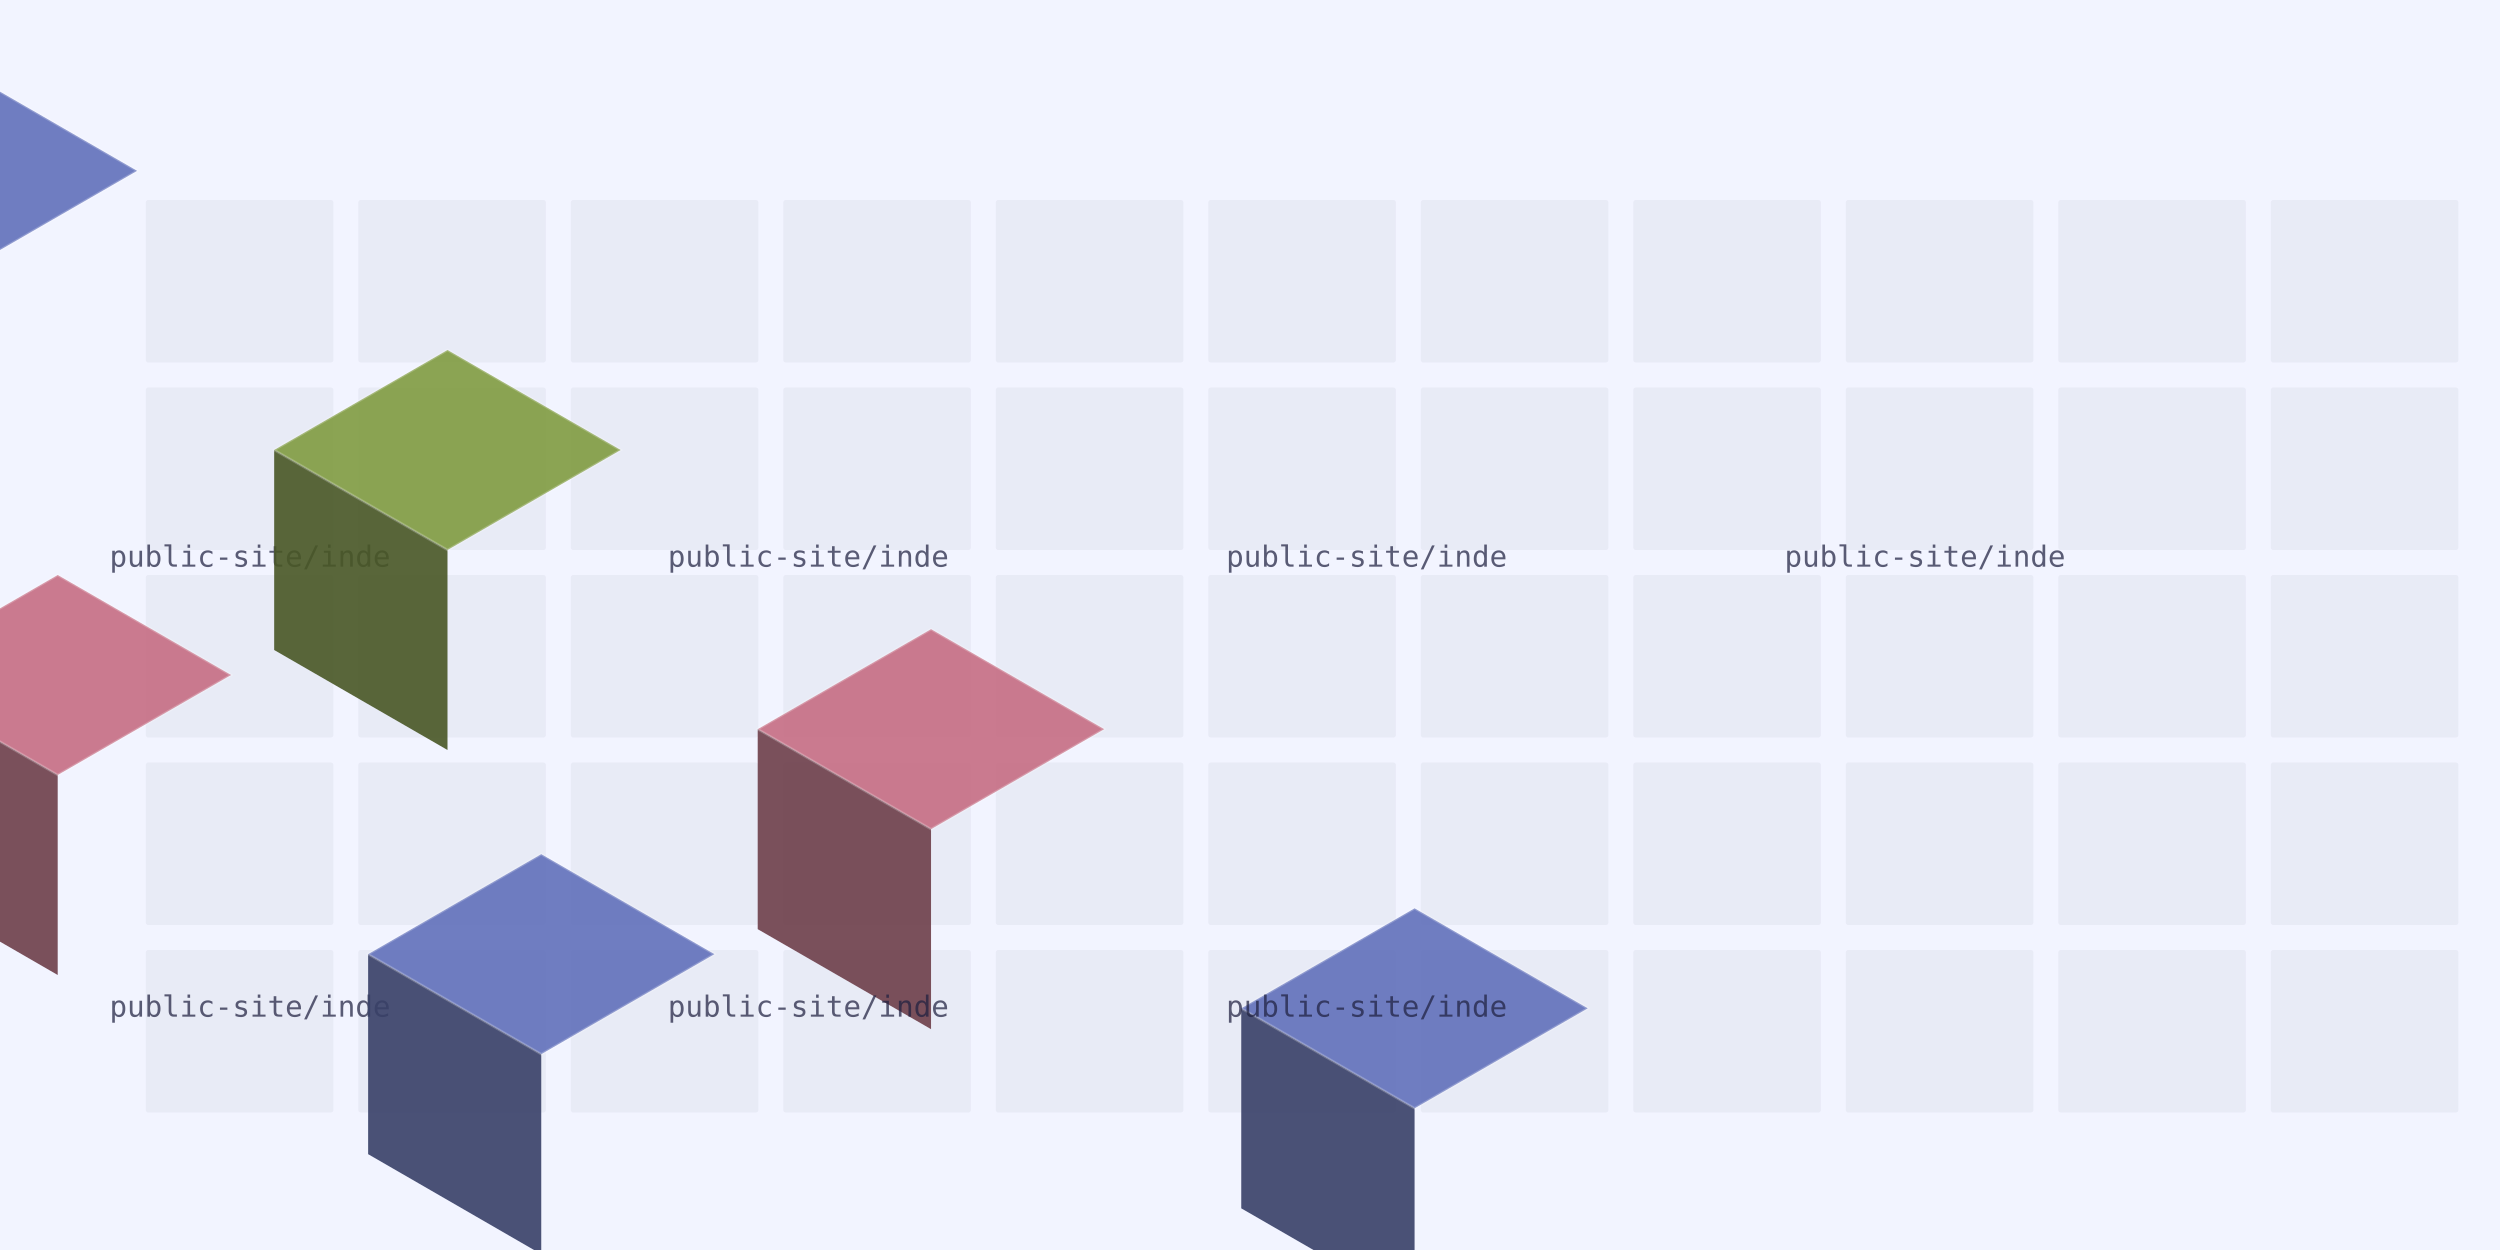
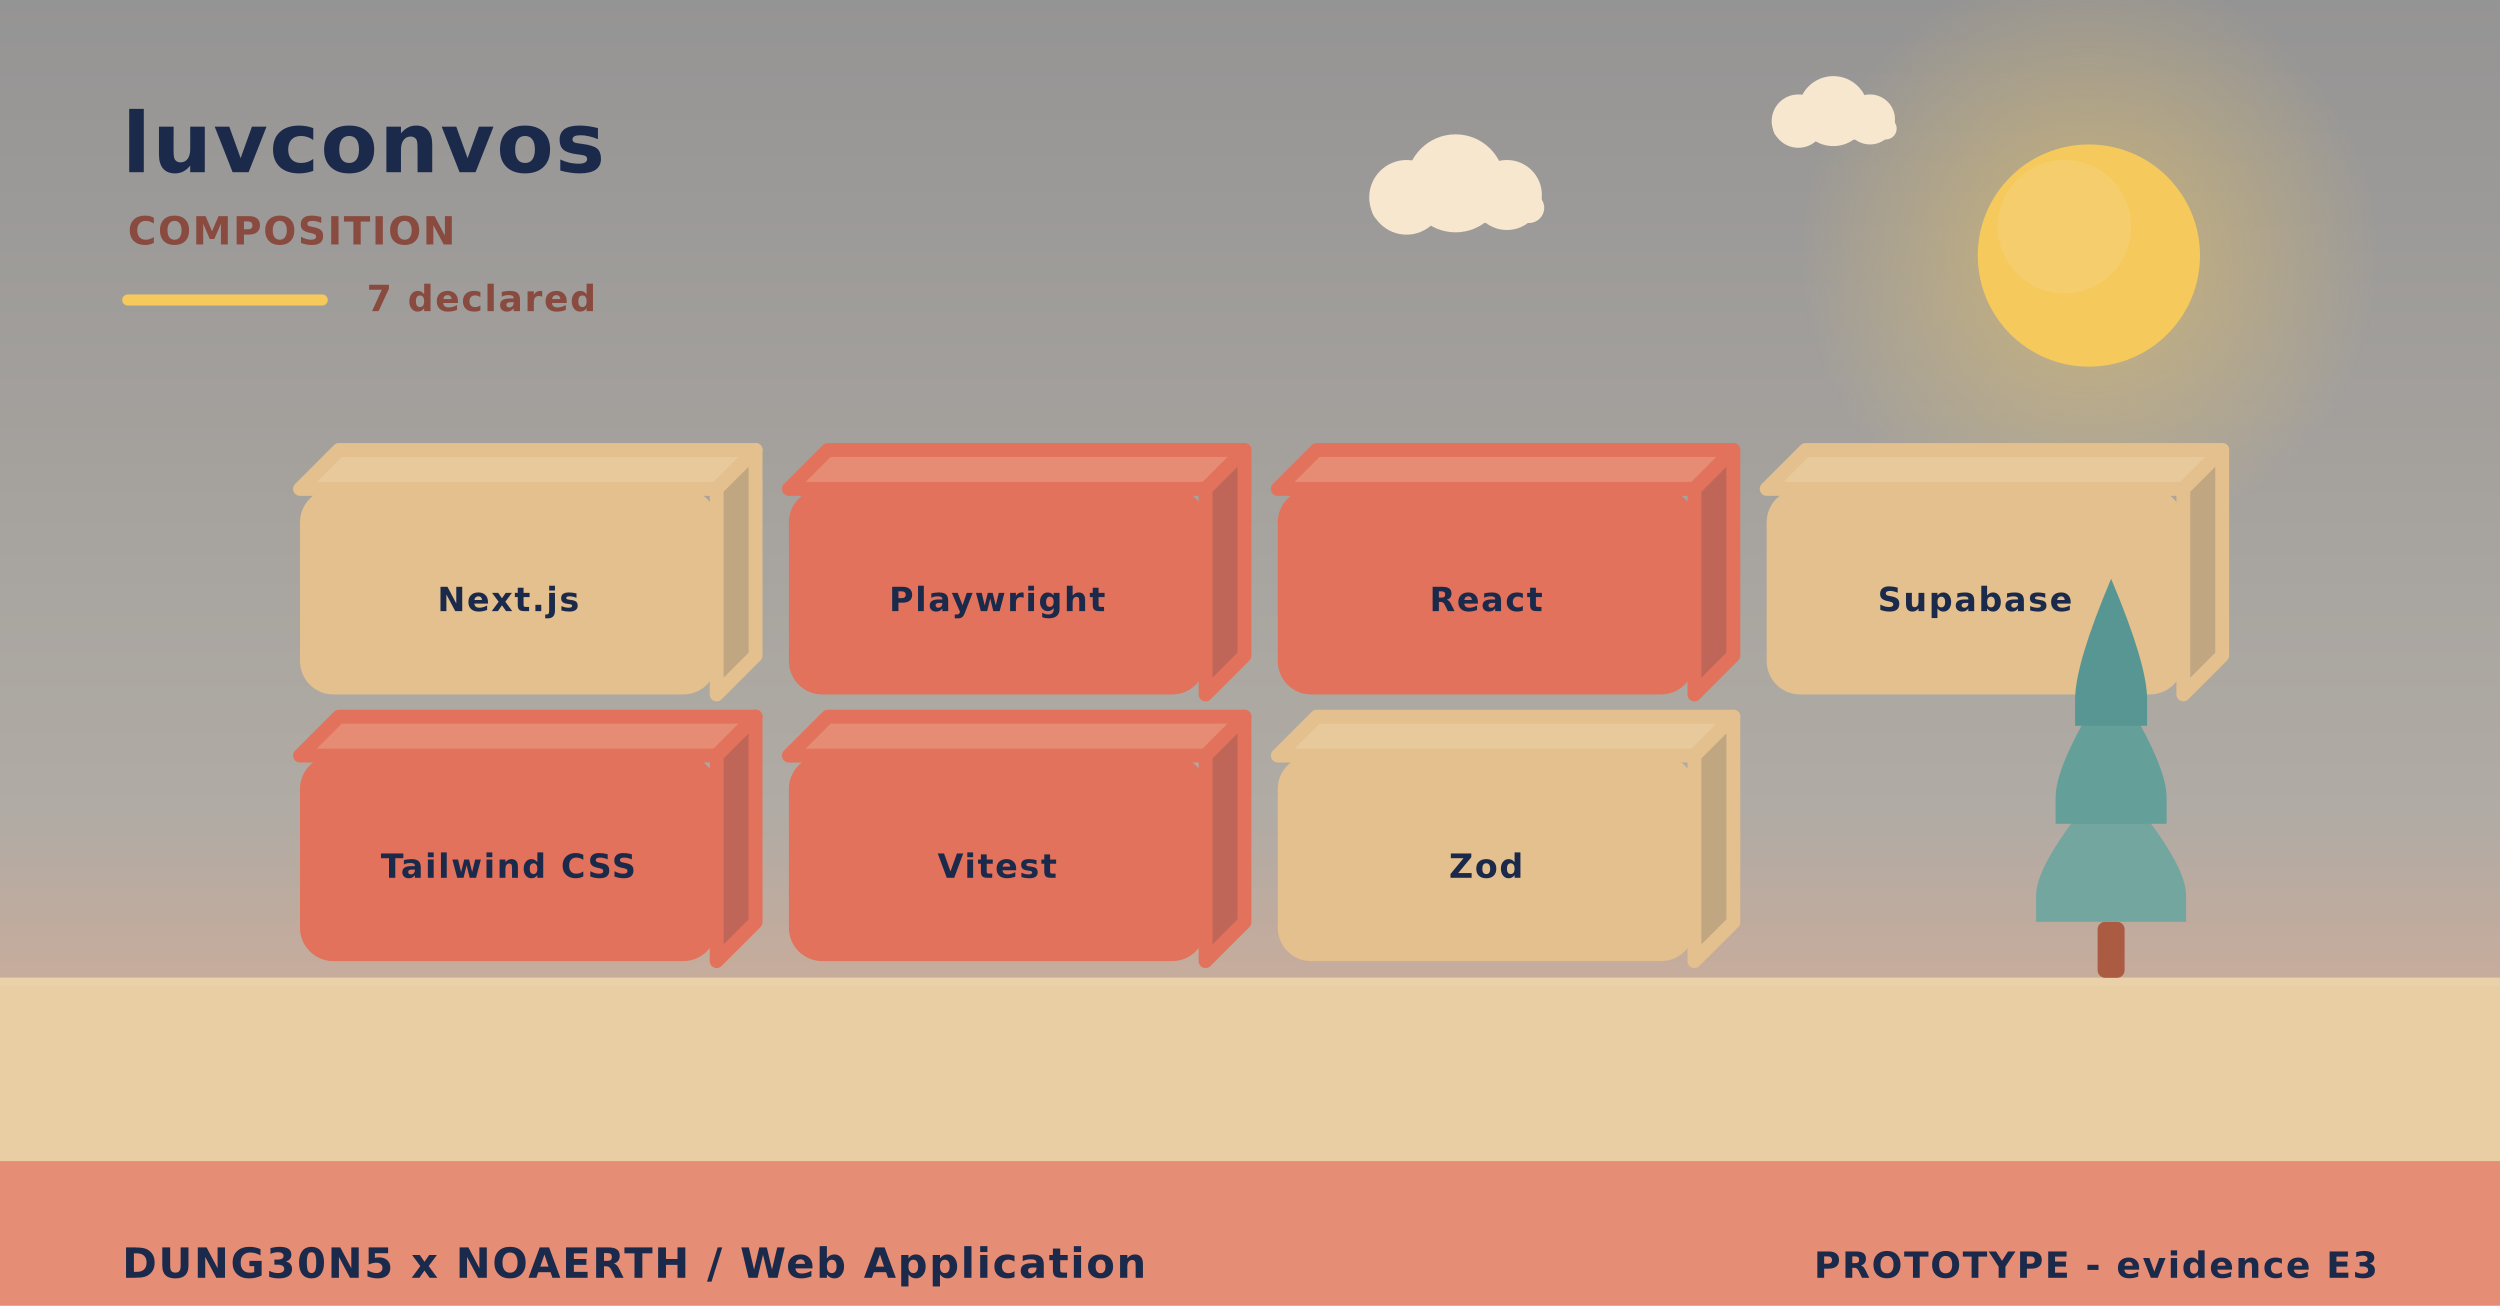
- <svg xmlns="http://www.w3.org/2000/svg" viewBox="0 0 1200 600" width="1200" height="600" role="img" aria-label="luvconvos component map">
-   <rect width="1200" height="600" fill="#f2f4ff" />
-   <defs>
-     <linearGradient id="gc" x1="0" y1="0" x2="1" y2="1">
-       <stop offset="0%" stop-color="#6473bc" />
-       <stop offset="100%" stop-color="#829d44" />
-     </linearGradient>
-   </defs>
-   <rect x="70.00" y="96.00" width="90.00" height="78.00" rx="1.20" fill="#1f2141" opacity="0.05" />
-   <rect x="172.00" y="96.00" width="90.00" height="78.00" rx="1.20" fill="#1f2141" opacity="0.05" />
-   <rect x="274.00" y="96.00" width="90.00" height="78.00" rx="1.20" fill="#1f2141" opacity="0.05" />
-   <rect x="376.00" y="96.00" width="90.00" height="78.00" rx="1.20" fill="#1f2141" opacity="0.05" />
-   <rect x="478.00" y="96.00" width="90.00" height="78.00" rx="1.20" fill="#1f2141" opacity="0.05" />
-   <rect x="580.00" y="96.00" width="90.00" height="78.00" rx="1.20" fill="#1f2141" opacity="0.05" />
-   <rect x="682.00" y="96.00" width="90.00" height="78.00" rx="1.20" fill="#1f2141" opacity="0.05" />
-   <rect x="784.00" y="96.00" width="90.00" height="78.00" rx="1.20" fill="#1f2141" opacity="0.05" />
-   <rect x="886.00" y="96.00" width="90.00" height="78.00" rx="1.20" fill="#1f2141" opacity="0.05" />
-   <rect x="988.00" y="96.00" width="90.00" height="78.00" rx="1.20" fill="#1f2141" opacity="0.05" />
-   <rect x="1090.00" y="96.00" width="90.00" height="78.00" rx="1.20" fill="#1f2141" opacity="0.05" />
-   <rect x="70.00" y="186.00" width="90.00" height="78.00" rx="1.20" fill="#1f2141" opacity="0.05" />
-   <rect x="172.00" y="186.00" width="90.00" height="78.00" rx="1.20" fill="#1f2141" opacity="0.05" />
-   <rect x="274.00" y="186.00" width="90.00" height="78.00" rx="1.20" fill="#1f2141" opacity="0.05" />
-   <rect x="376.00" y="186.00" width="90.00" height="78.00" rx="1.20" fill="#1f2141" opacity="0.05" />
-   <rect x="478.00" y="186.00" width="90.00" height="78.00" rx="1.20" fill="#1f2141" opacity="0.05" />
-   <rect x="580.00" y="186.00" width="90.00" height="78.00" rx="1.20" fill="#1f2141" opacity="0.05" />
-   <rect x="682.00" y="186.00" width="90.00" height="78.00" rx="1.20" fill="#1f2141" opacity="0.05" />
-   <rect x="784.00" y="186.00" width="90.00" height="78.00" rx="1.20" fill="#1f2141" opacity="0.05" />
-   <rect x="886.00" y="186.00" width="90.00" height="78.00" rx="1.20" fill="#1f2141" opacity="0.05" />
-   <rect x="988.00" y="186.00" width="90.00" height="78.00" rx="1.20" fill="#1f2141" opacity="0.05" />
-   <rect x="1090.00" y="186.00" width="90.00" height="78.00" rx="1.20" fill="#1f2141" opacity="0.05" />
-   <rect x="70.00" y="276.00" width="90.00" height="78.00" rx="1.20" fill="#1f2141" opacity="0.05" />
-   <rect x="172.00" y="276.00" width="90.00" height="78.00" rx="1.20" fill="#1f2141" opacity="0.05" />
-   <rect x="274.00" y="276.00" width="90.00" height="78.00" rx="1.20" fill="#1f2141" opacity="0.05" />
-   <rect x="376.00" y="276.00" width="90.00" height="78.00" rx="1.20" fill="#1f2141" opacity="0.05" />
-   <rect x="478.00" y="276.00" width="90.00" height="78.00" rx="1.20" fill="#1f2141" opacity="0.05" />
-   <rect x="580.00" y="276.00" width="90.00" height="78.00" rx="1.20" fill="#1f2141" opacity="0.05" />
-   <rect x="682.00" y="276.00" width="90.00" height="78.00" rx="1.20" fill="#1f2141" opacity="0.05" />
-   <rect x="784.00" y="276.00" width="90.00" height="78.00" rx="1.20" fill="#1f2141" opacity="0.05" />
-   <rect x="886.00" y="276.00" width="90.00" height="78.00" rx="1.20" fill="#1f2141" opacity="0.05" />
-   <rect x="988.00" y="276.00" width="90.00" height="78.00" rx="1.20" fill="#1f2141" opacity="0.05" />
-   <rect x="1090.00" y="276.00" width="90.00" height="78.00" rx="1.20" fill="#1f2141" opacity="0.05" />
-   <rect x="70.00" y="366.00" width="90.00" height="78.00" rx="1.20" fill="#1f2141" opacity="0.05" />
-   <rect x="172.00" y="366.00" width="90.00" height="78.00" rx="1.20" fill="#1f2141" opacity="0.05" />
-   <rect x="274.00" y="366.00" width="90.00" height="78.00" rx="1.20" fill="#1f2141" opacity="0.05" />
-   <rect x="376.00" y="366.00" width="90.00" height="78.00" rx="1.20" fill="#1f2141" opacity="0.05" />
-   <rect x="478.00" y="366.00" width="90.00" height="78.00" rx="1.20" fill="#1f2141" opacity="0.05" />
-   <rect x="580.00" y="366.00" width="90.00" height="78.00" rx="1.20" fill="#1f2141" opacity="0.05" />
-   <rect x="682.00" y="366.00" width="90.00" height="78.00" rx="1.20" fill="#1f2141" opacity="0.05" />
-   <rect x="784.00" y="366.00" width="90.00" height="78.00" rx="1.20" fill="#1f2141" opacity="0.05" />
-   <rect x="886.00" y="366.00" width="90.00" height="78.00" rx="1.20" fill="#1f2141" opacity="0.05" />
-   <rect x="988.00" y="366.00" width="90.00" height="78.00" rx="1.20" fill="#1f2141" opacity="0.05" />
-   <rect x="1090.00" y="366.00" width="90.00" height="78.00" rx="1.20" fill="#1f2141" opacity="0.05" />
-   <rect x="70.00" y="456.00" width="90.00" height="78.00" rx="1.20" fill="#1f2141" opacity="0.05" />
-   <rect x="172.00" y="456.00" width="90.00" height="78.00" rx="1.20" fill="#1f2141" opacity="0.05" />
-   <rect x="274.00" y="456.00" width="90.00" height="78.00" rx="1.20" fill="#1f2141" opacity="0.05" />
-   <rect x="376.00" y="456.00" width="90.00" height="78.00" rx="1.20" fill="#1f2141" opacity="0.05" />
-   <rect x="478.00" y="456.00" width="90.00" height="78.00" rx="1.20" fill="#1f2141" opacity="0.05" />
-   <rect x="580.00" y="456.00" width="90.00" height="78.00" rx="1.20" fill="#1f2141" opacity="0.05" />
-   <rect x="682.00" y="456.00" width="90.00" height="78.00" rx="1.20" fill="#1f2141" opacity="0.05" />
-   <rect x="784.00" y="456.00" width="90.00" height="78.00" rx="1.20" fill="#1f2141" opacity="0.05" />
-   <rect x="886.00" y="456.00" width="90.00" height="78.00" rx="1.20" fill="#1f2141" opacity="0.05" />
-   <rect x="988.00" y="456.00" width="90.00" height="78.00" rx="1.20" fill="#1f2141" opacity="0.05" />
-   <rect x="1090.00" y="456.00" width="90.00" height="78.00" rx="1.20" fill="#1f2141" opacity="0.05" />
-   <g transform="rotate(0 120 140)">
-     <polygon points="-17.3,34.0 65.8,82.0 -17.3,130.0 -100.5,82.0" fill="#6473bc" opacity="0.92" />
-     <polygon points="-100.5,82.0 -17.3,130.0 -17.3,226.0 -100.5,178.0" fill="#373f67" opacity="0.9" />
-     <polygon points="-17.3,34.0 65.8,82.0 -17.3,130.0 -100.5,82.0" fill="none" stroke="rgba(255,255,255,0.220)" stroke-width="1.2" />
-     <animateTransform attributeName="transform" type="rotate" values="-32.0 0.00 0.00 0.0 0.00 0.00" dur="5.1s" begin="0.0s" repeatCount="indefinite" />
+ <svg xmlns="http://www.w3.org/2000/svg" width="900" height="470" viewBox="0 0 900 470" role="img" aria-label="luvconvos - how it is composed">
+   <linearGradient id="skyc" x1="0" y1="0" x2="0" y2="1">
+     <stop offset="0" stop-color="#959494" />
+     <stop offset="0.62" stop-color="#b0aba4" />
+     <stop offset="1" stop-color="#f3ad8a" />
+   </linearGradient>
+   <rect width="900" height="470" fill="url(#skyc)" />
+   <radialGradient id="sunc">
+     <stop offset="0.35" stop-color="#f5c95c" stop-opacity="0.34" />
+     <stop offset="1" stop-color="#f5c95c" stop-opacity="0" />
+   </radialGradient>
+   <circle cx="752" cy="92" r="104" fill="url(#sunc)" />
+   <circle cx="752" cy="92" r="40" fill="#f5c95c" />
+   <circle cx="743.2" cy="81.6" r="24" fill="#f5d27e" opacity="0.5" />
+   <g>
+     <circle cx="524" cy="66" r="17.64" fill="#f6e7ce" />
+     <circle cx="506.36" cy="71.04" r="13.44" fill="#f6e7ce" />
+     <circle cx="542.48" cy="70.2" r="12.6" fill="#f6e7ce" />
+     <rect x="493.76" y="69.36" width="62.16" height="10.92" rx="5.46" fill="#f6e7ce" />
+     <animateTransform attributeName="transform" type="translate" values="0 0;24 0;0 0" dur="36s" begin="0s" repeatCount="indefinite" />
  </g>
-   <text x="120" y="272" font-family="ui-monospace,Menlo,monospace" font-size="14" fill="rgba(31,33,65,0.720)" text-anchor="middle">public-site/inde</text>
-   <g transform="rotate(0 388 140)">
-     <polygon points="214.8,168.0 297.9,216.0 214.8,264.0 131.6,216.0" fill="#829d44" opacity="0.92" />
-     <polygon points="131.6,216.0 214.8,264.0 214.8,360.0 131.6,312.0" fill="#485625" opacity="0.9" />
-     <polygon points="214.8,168.0 297.9,216.0 214.8,264.0 131.6,216.0" fill="none" stroke="rgba(255,255,255,0.220)" stroke-width="1.2" />
-     <animateTransform attributeName="transform" type="rotate" values="-32.0 0.00 0.00 0.0 0.00 0.00" dur="5.1s" begin="0.4s" repeatCount="indefinite" />
+   <g>
+     <circle cx="660" cy="40" r="12.6" fill="#f6e7ce" />
+     <circle cx="647.4" cy="43.6" r="9.6" fill="#f6e7ce" />
+     <circle cx="673.2" cy="43" r="9" fill="#f6e7ce" />
+     <rect x="638.4" y="42.4" width="44.4" height="7.8" rx="3.9" fill="#f6e7ce" />
+     <animateTransform attributeName="transform" type="translate" values="0 0;-18 0;0 0" dur="46s" begin="3s" repeatCount="indefinite" />
  </g>
-   <text x="388" y="272" font-family="ui-monospace,Menlo,monospace" font-size="14" fill="rgba(31,33,65,0.720)" text-anchor="middle">public-site/inde</text>
-   <g transform="rotate(0 656 140)">
-     <polygon points="446.9,302.0 530.0,350.0 446.9,398.0 363.7,350.0" fill="#c77085" opacity="0.92" />
-     <polygon points="363.7,350.0 446.9,398.0 446.9,494.0 363.7,446.0" fill="#6d3e49" opacity="0.9" />
-     <polygon points="446.9,302.0 530.0,350.0 446.9,398.0 363.7,350.0" fill="none" stroke="rgba(255,255,255,0.220)" stroke-width="1.2" />
-     <animateTransform attributeName="transform" type="rotate" values="-32.0 0.00 0.00 0.0 0.00 0.00" dur="5.1s" begin="0.8s" repeatCount="indefinite" />
+   <rect x="0" y="352" width="900" height="118" fill="#e9cda3" />
+   <rect x="0" y="352" width="900" height="3" fill="#ebd1a9" />
+   <text x="44" y="62" font-family="Verdana,DejaVu Sans,sans-serif" font-size="30" font-weight="700" letter-spacing="0.6" fill="#1b2a4a" text-anchor="start">luvconvos</text>
+   <text x="46" y="88" font-family="Verdana,DejaVu Sans,sans-serif" font-size="14" font-weight="700" letter-spacing="0.6" fill="#894b3f" text-anchor="start">COMPOSITION</text>
+   <rect x="44" y="106" width="74" height="4" rx="2" fill="#f5c95c" />
+   <text x="132" y="112" font-family="Verdana,DejaVu Sans,sans-serif" font-size="13" font-weight="700" letter-spacing="0.6" fill="#894b3f" text-anchor="start">7 declared</text>
+   <g>
+     <path d="M108,176 L258,176 L272,162 L122,162 Z" fill="#e7c99b" stroke="#e3c08d" stroke-width="5" stroke-linejoin="round" />
+     <path d="M258,176 L272,162 L272,236 L258,250 Z" fill="#c1a682" stroke="#e3c08d" stroke-width="5" stroke-linejoin="round" />
+     <rect x="108" y="176" width="150" height="74" rx="12" fill="#e3c08d" />
+     <animateTransform attributeName="transform" type="translate" values="0 10;0 0" dur="0.75s" begin="0s" fill="freeze" />
  </g>
-   <text x="656" y="272" font-family="ui-monospace,Menlo,monospace" font-size="14" fill="rgba(31,33,65,0.720)" text-anchor="middle">public-site/inde</text>
-   <g transform="rotate(0 924 140)">
-     <polygon points="679.0,436.0 762.1,484.0 679.0,532.0 595.8,484.0" fill="#6473bc" opacity="0.92" />
-     <polygon points="595.8,484.0 679.0,532.0 679.0,628.0 595.8,580.0" fill="#373f67" opacity="0.9" />
-     <polygon points="679.0,436.0 762.1,484.0 679.0,532.0 595.8,484.0" fill="none" stroke="rgba(255,255,255,0.220)" stroke-width="1.2" />
-     <animateTransform attributeName="transform" type="rotate" values="-32.0 0.00 0.00 0.0 0.00 0.00" dur="5.1s" begin="1.2s" repeatCount="indefinite" />
+   <text x="183" y="220" font-family="Verdana,DejaVu Sans,sans-serif" font-size="12" font-weight="700" letter-spacing="0.6" fill="#1b2a4a" text-anchor="middle">Next.js</text>
+   <g>
+     <path d="M284,176 L434,176 L448,162 L298,162 Z" fill="#e68c74" stroke="#e2725b" stroke-width="5" stroke-linejoin="round" />
+     <path d="M434,176 L448,162 L448,236 L434,250 Z" fill="#c06658" stroke="#e2725b" stroke-width="5" stroke-linejoin="round" />
+     <rect x="284" y="176" width="150" height="74" rx="12" fill="#e2725b" />
+     <animateTransform attributeName="transform" type="translate" values="0 10;0 0" dur="0.75s" begin="0.16s" fill="freeze" />
  </g>
-   <text x="924" y="272" font-family="ui-monospace,Menlo,monospace" font-size="14" fill="rgba(31,33,65,0.720)" text-anchor="middle">public-site/inde</text>
-   <g transform="rotate(0 120 356)">
-     <polygon points="-204.4,142.0 -121.2,190.0 -204.4,238.0 -287.5,190.0" fill="#829d44" opacity="0.92" />
-     <polygon points="-287.5,190.0 -204.4,238.0 -204.4,334.0 -287.5,286.0" fill="#485625" opacity="0.9" />
-     <polygon points="-204.4,142.0 -121.2,190.0 -204.4,238.0 -287.5,190.0" fill="none" stroke="rgba(255,255,255,0.220)" stroke-width="1.2" />
-     <animateTransform attributeName="transform" type="rotate" values="-32.0 0.00 0.00 0.0 0.00 0.00" dur="5.1s" begin="1.6s" repeatCount="indefinite" />
+   <text x="359" y="220" font-family="Verdana,DejaVu Sans,sans-serif" font-size="12" font-weight="700" letter-spacing="0.6" fill="#1b2a4a" text-anchor="middle">Playwright</text>
+   <g>
+     <path d="M460,176 L610,176 L624,162 L474,162 Z" fill="#e68c74" stroke="#e2725b" stroke-width="5" stroke-linejoin="round" />
+     <path d="M610,176 L624,162 L624,236 L610,250 Z" fill="#c06658" stroke="#e2725b" stroke-width="5" stroke-linejoin="round" />
+     <rect x="460" y="176" width="150" height="74" rx="12" fill="#e2725b" />
+     <animateTransform attributeName="transform" type="translate" values="0 10;0 0" dur="0.75s" begin="0.32s" fill="freeze" />
  </g>
-   <text x="120" y="488" font-family="ui-monospace,Menlo,monospace" font-size="14" fill="rgba(31,33,65,0.720)" text-anchor="middle">public-site/inde</text>
-   <g transform="rotate(0 388 356)">
-     <polygon points="27.7,276.0 110.9,324.0 27.7,372.0 -55.4,324.0" fill="#c77085" opacity="0.92" />
-     <polygon points="-55.4,324.0 27.7,372.0 27.7,468.0 -55.4,420.0" fill="#6d3e49" opacity="0.9" />
-     <polygon points="27.7,276.0 110.9,324.0 27.7,372.0 -55.4,324.0" fill="none" stroke="rgba(255,255,255,0.220)" stroke-width="1.2" />
-     <animateTransform attributeName="transform" type="rotate" values="-32.0 0.00 0.00 0.0 0.00 0.00" dur="5.1s" begin="2.0s" repeatCount="indefinite" />
+   <text x="535" y="220" font-family="Verdana,DejaVu Sans,sans-serif" font-size="12" font-weight="700" letter-spacing="0.6" fill="#1b2a4a" text-anchor="middle">React</text>
+   <g>
+     <path d="M636,176 L786,176 L800,162 L650,162 Z" fill="#e7c99b" stroke="#e3c08d" stroke-width="5" stroke-linejoin="round" />
+     <path d="M786,176 L800,162 L800,236 L786,250 Z" fill="#c1a682" stroke="#e3c08d" stroke-width="5" stroke-linejoin="round" />
+     <rect x="636" y="176" width="150" height="74" rx="12" fill="#e3c08d" />
+     <animateTransform attributeName="transform" type="translate" values="0 10;0 0" dur="0.75s" begin="0.48s" fill="freeze" />
  </g>
-   <text x="388" y="488" font-family="ui-monospace,Menlo,monospace" font-size="14" fill="rgba(31,33,65,0.720)" text-anchor="middle">public-site/inde</text>
-   <g transform="rotate(0 656 356)">
-     <polygon points="259.8,410.0 342.9,458.0 259.8,506.0 176.7,458.0" fill="#6473bc" opacity="0.92" />
-     <polygon points="176.7,458.0 259.8,506.0 259.8,602.0 176.7,554.0" fill="#373f67" opacity="0.9" />
-     <polygon points="259.8,410.0 342.9,458.0 259.8,506.0 176.7,458.0" fill="none" stroke="rgba(255,255,255,0.220)" stroke-width="1.2" />
-     <animateTransform attributeName="transform" type="rotate" values="-32.0 0.00 0.00 0.0 0.00 0.00" dur="5.1s" begin="2.4s" repeatCount="indefinite" />
+   <text x="711" y="220" font-family="Verdana,DejaVu Sans,sans-serif" font-size="12" font-weight="700" letter-spacing="0.6" fill="#1b2a4a" text-anchor="middle">Supabase</text>
+   <g>
+     <path d="M108,272 L258,272 L272,258 L122,258 Z" fill="#e68c74" stroke="#e2725b" stroke-width="5" stroke-linejoin="round" />
+     <path d="M258,272 L272,258 L272,332 L258,346 Z" fill="#c06658" stroke="#e2725b" stroke-width="5" stroke-linejoin="round" />
+     <rect x="108" y="272" width="150" height="74" rx="12" fill="#e2725b" />
+     <animateTransform attributeName="transform" type="translate" values="0 10;0 0" dur="0.75s" begin="0.64s" fill="freeze" />
  </g>
-   <text x="656" y="488" font-family="ui-monospace,Menlo,monospace" font-size="14" fill="rgba(31,33,65,0.720)" text-anchor="middle">public-site/inde</text>
+   <text x="183" y="316" font-family="Verdana,DejaVu Sans,sans-serif" font-size="12" font-weight="700" letter-spacing="0.6" fill="#1b2a4a" text-anchor="middle">Tailwind CSS</text>
+   <g>
+     <path d="M284,272 L434,272 L448,258 L298,258 Z" fill="#e68c74" stroke="#e2725b" stroke-width="5" stroke-linejoin="round" />
+     <path d="M434,272 L448,258 L448,332 L434,346 Z" fill="#c06658" stroke="#e2725b" stroke-width="5" stroke-linejoin="round" />
+     <rect x="284" y="272" width="150" height="74" rx="12" fill="#e2725b" />
+     <animateTransform attributeName="transform" type="translate" values="0 10;0 0" dur="0.75s" begin="0.8s" fill="freeze" />
+   </g>
+   <text x="359" y="316" font-family="Verdana,DejaVu Sans,sans-serif" font-size="12" font-weight="700" letter-spacing="0.6" fill="#1b2a4a" text-anchor="middle">Vitest</text>
+   <g>
+     <path d="M460,272 L610,272 L624,258 L474,258 Z" fill="#e7c99b" stroke="#e3c08d" stroke-width="5" stroke-linejoin="round" />
+     <path d="M610,272 L624,258 L624,332 L610,346 Z" fill="#c1a682" stroke="#e3c08d" stroke-width="5" stroke-linejoin="round" />
+     <rect x="460" y="272" width="150" height="74" rx="12" fill="#e3c08d" />
+     <animateTransform attributeName="transform" type="translate" values="0 10;0 0" dur="0.75s" begin="0.96s" fill="freeze" />
+   </g>
+   <text x="535" y="316" font-family="Verdana,DejaVu Sans,sans-serif" font-size="12" font-weight="700" letter-spacing="0.6" fill="#1b2a4a" text-anchor="middle">Zod</text>
+   <rect x="755.14" y="331.84" width="9.72" height="20.16" rx="2.7" fill="#ac5b43" />
+   <path d="M760,278.92 Q733,309.61 733,322.31 Q733,331.84 733,331.84 L787,331.84 Q787,331.84 787,322.31 Q787,309.61 760,278.92 Z" fill="#74a6a0" />
+   <path d="M760,243.64 Q740.02,274.33 740.02,287.03 Q740.02,296.56 740.02,296.56 L779.98,296.56 Q779.98,296.56 779.98,287.03 Q779.98,274.33 760,243.64 Z" fill="#649f9a" />
+   <path d="M760,208.36 Q747.04,239.05 747.04,251.75 Q747.04,261.28 747.04,261.28 L772.96,261.28 Q772.96,261.28 772.96,251.75 Q772.96,239.05 760,208.36 Z" fill="#589694" />
+   <rect x="0" y="418" width="900" height="52" rx="0" fill="#e68972" opacity="0.94" />
+   <text x="44" y="460" font-family="Verdana,DejaVu Sans,sans-serif" font-size="15" font-weight="700" letter-spacing="0.6" fill="#1b2a4a" text-anchor="start">DUNG30N5 x NOAERTH  /  Web Application</text>
+   <text x="856" y="460" font-family="Verdana,DejaVu Sans,sans-serif" font-size="13" font-weight="700" letter-spacing="0.6" fill="#1b2a4a" text-anchor="end">PROTOTYPE  -  evidence E3</text>
</svg>
